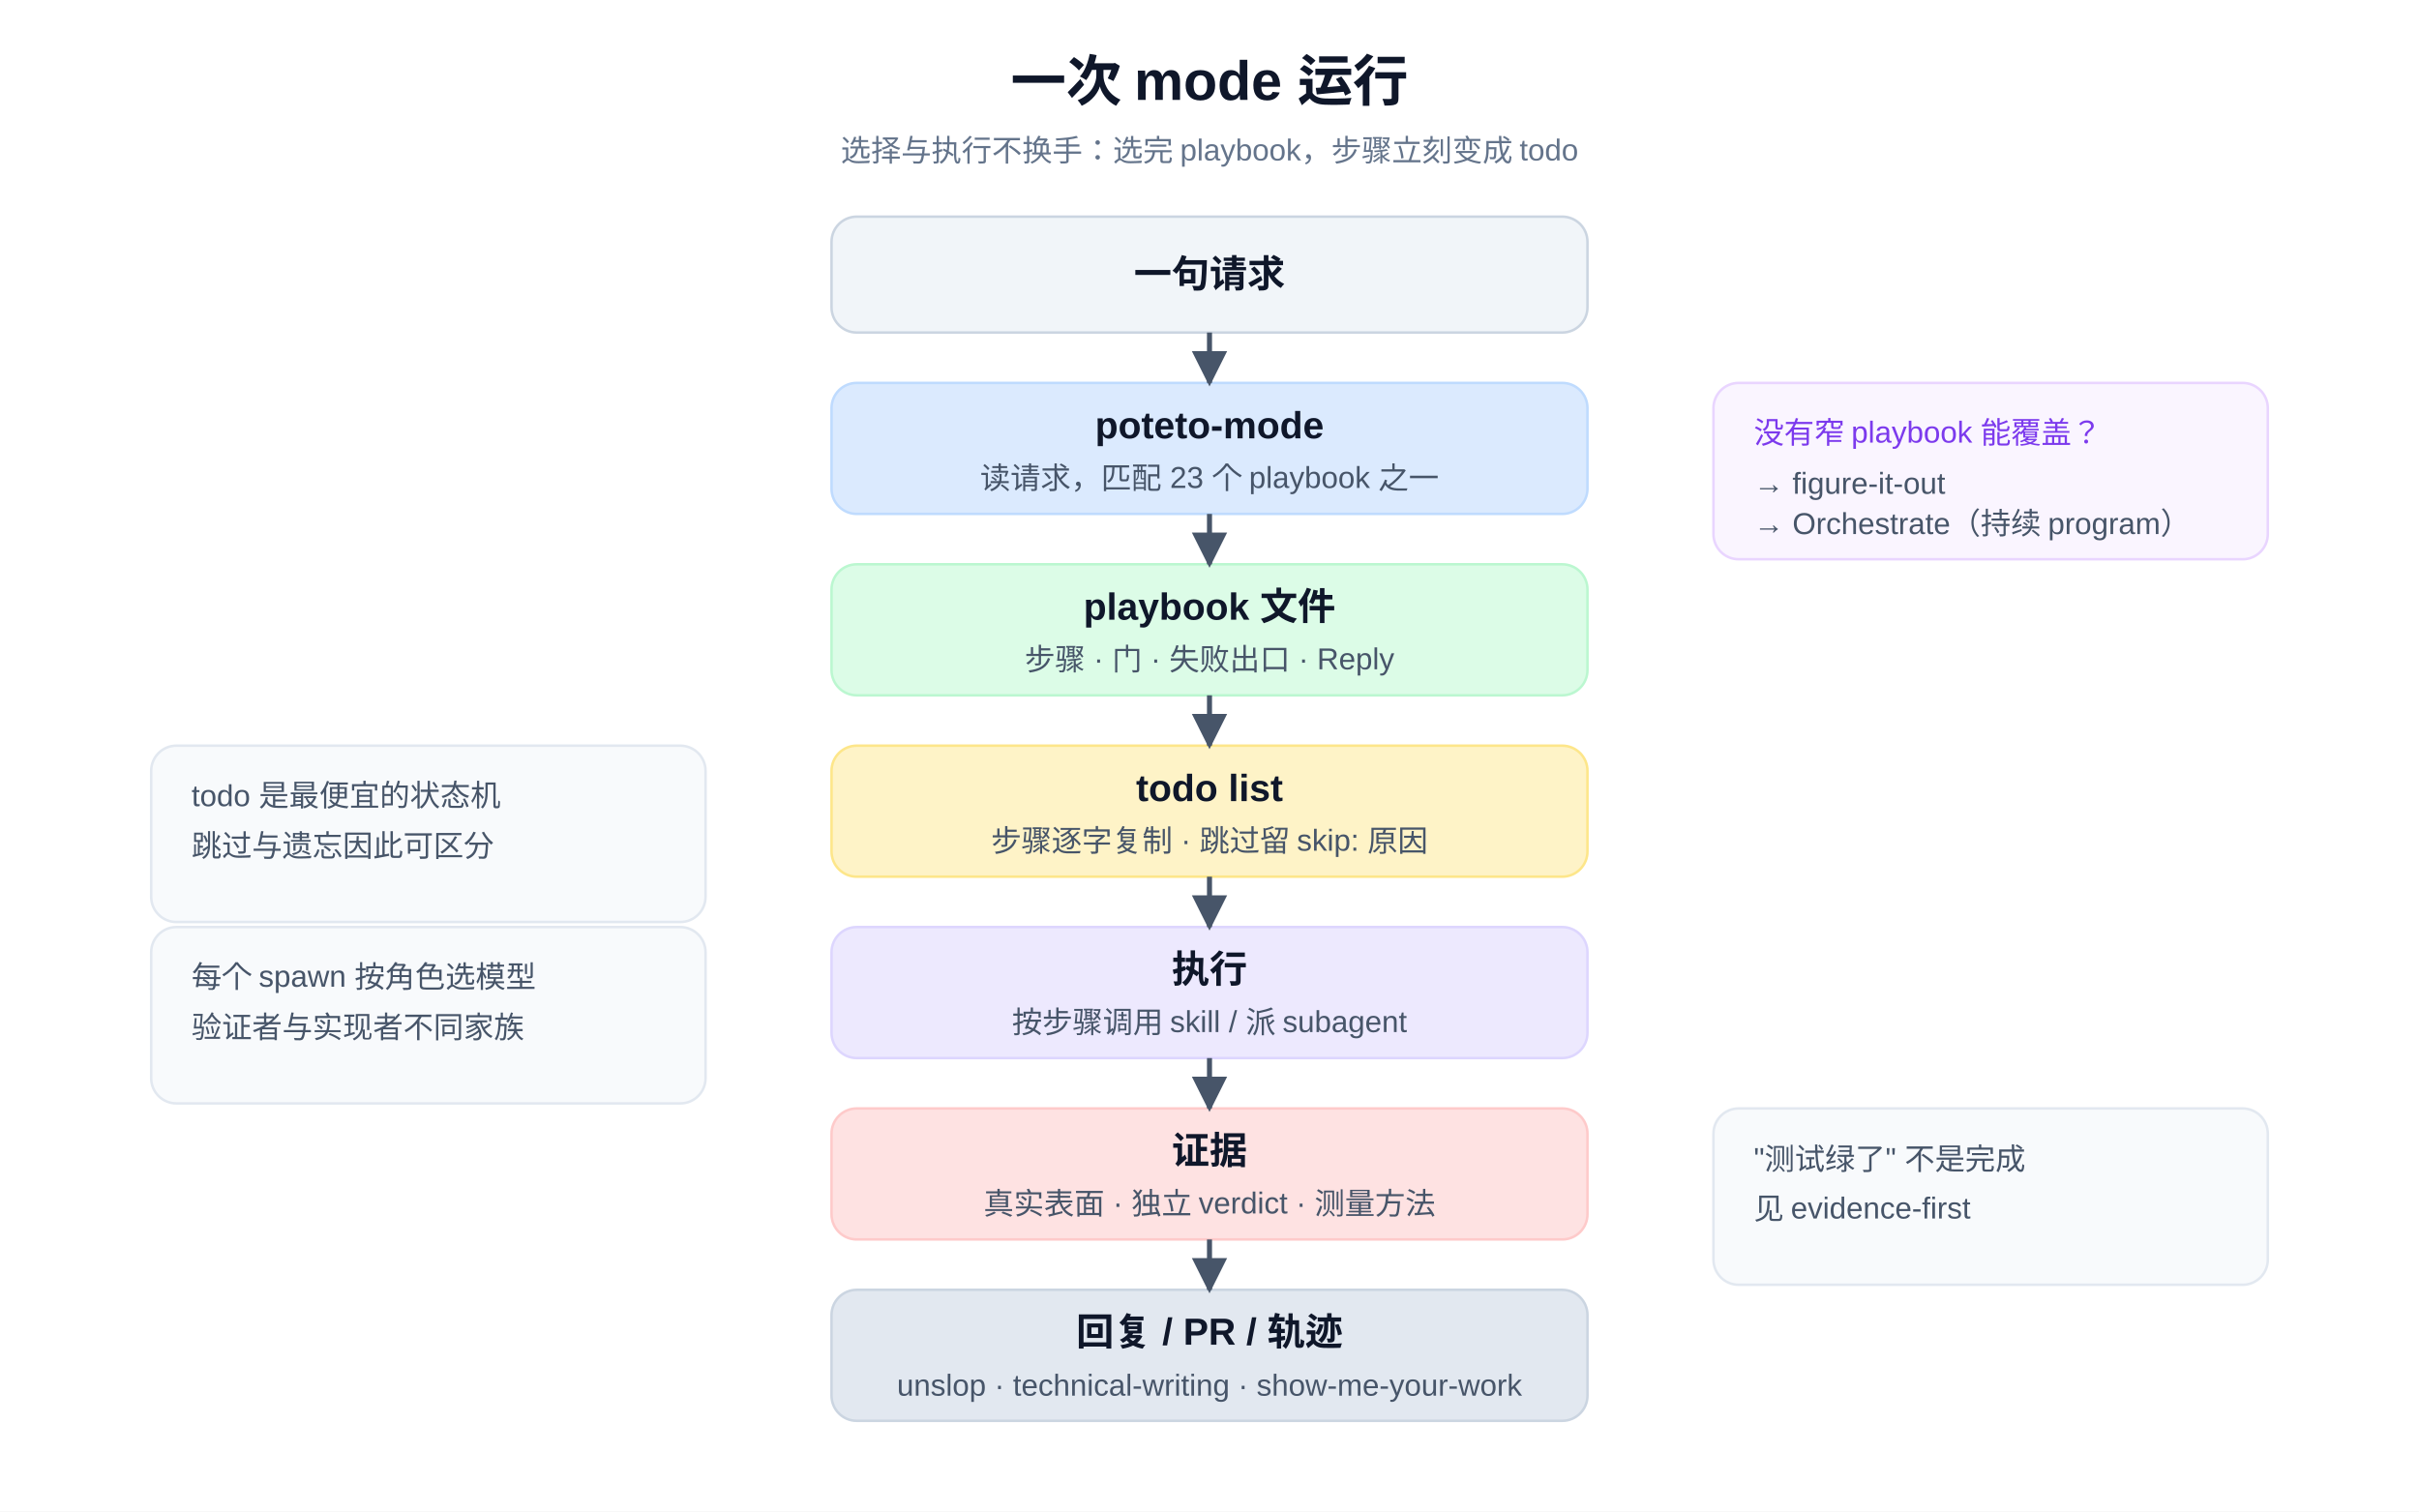
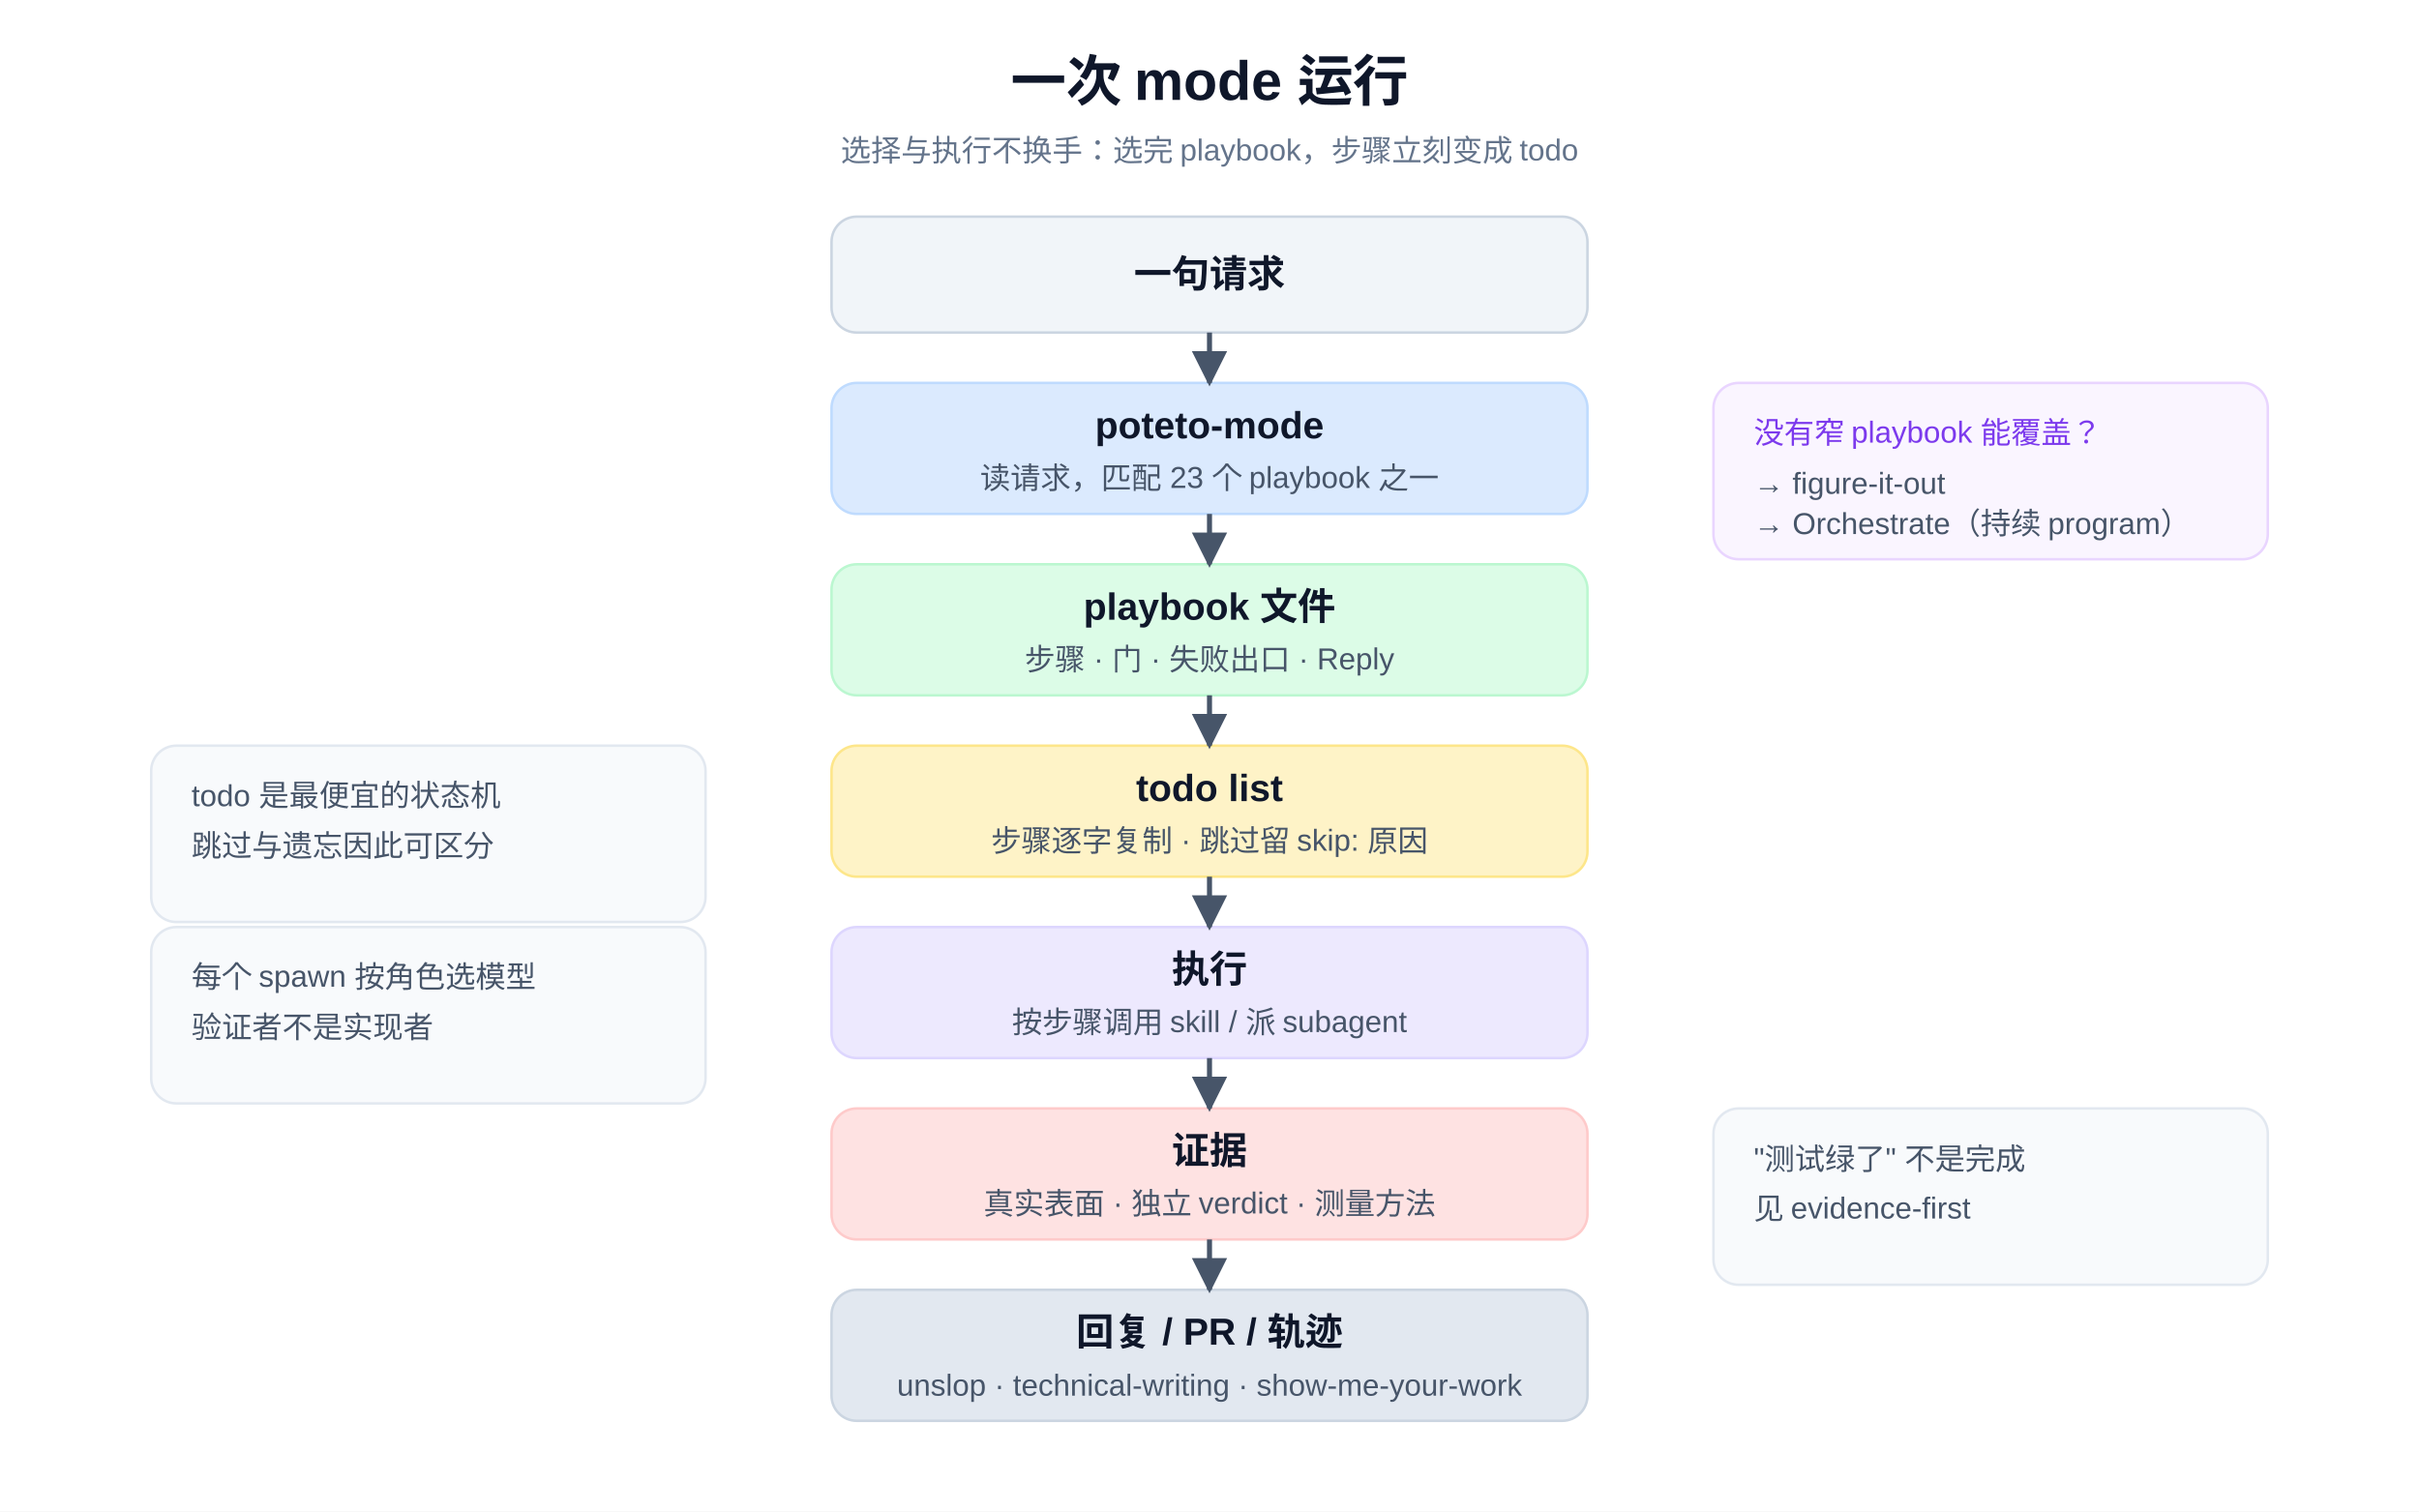
<svg xmlns="http://www.w3.org/2000/svg" viewBox="0 0 960 600" width="960" height="600" role="img" aria-label="请求如何经过 mode 进入 playbook">
  <defs>
    <marker id="arrow" viewBox="0 0 10 10" refX="9" refY="5" markerWidth="7" markerHeight="7" orient="auto-start-reverse">
      <path d="M 0 0 L 10 5 L 0 10 z" fill="#475569" />
    </marker>
    <style>
      .t { font-family: -apple-system, "PingFang SC", "Helvetica Neue", Arial, sans-serif; }
      .h { font-size: 22px; font-weight: 700; fill: #0f172a; }
      .s { font-size: 12px; fill: #64748b; }
      .bt { font-size: 15px; font-weight: 700; fill: #0f172a; }
      .bs { font-size: 12px; fill: #475569; }
      .side { font-size: 12px; fill: #7c3aed; }
    </style>
  </defs>
  <rect width="960" height="600" fill="#ffffff" />
  <text x="480" y="40" text-anchor="middle" class="t h">一次 mode 运行</text>
  <text x="480" y="64" text-anchor="middle" class="t s">选择与执行不换手：选完 playbook，步骤立刻变成 todo</text>
  <rect x="330" y="86" width="300" height="46" rx="10" fill="#f1f5f9" stroke="#cbd5e1" />
  <text x="480" y="114" text-anchor="middle" class="t bt">一句请求</text>
  <rect x="330" y="152" width="300" height="52" rx="10" fill="#dbeafe" stroke="#bfdbfe" />
  <text x="480" y="174" text-anchor="middle" class="t bt">poteto-mode</text>
  <text x="480" y="194" text-anchor="middle" class="t bs">读请求，匹配 23 个 playbook 之一</text>
  <rect x="330" y="224" width="300" height="52" rx="10" fill="#dcfce7" stroke="#bbf7d0" />
  <text x="480" y="246" text-anchor="middle" class="t bt">playbook 文件</text>
  <text x="480" y="266" text-anchor="middle" class="t bs">步骤 · 门 · 失败出口 · Reply</text>
  <rect x="330" y="296" width="300" height="52" rx="10" fill="#fef3c7" stroke="#fde68a" />
  <text x="480" y="318" text-anchor="middle" class="t bt">todo list</text>
  <text x="480" y="338" text-anchor="middle" class="t bs">步骤逐字复制 · 跳过留 skip: 原因</text>
  <rect x="330" y="368" width="300" height="52" rx="10" fill="#ede9fe" stroke="#ddd6fe" />
  <text x="480" y="390" text-anchor="middle" class="t bt">执行</text>
  <text x="480" y="410" text-anchor="middle" class="t bs">按步骤调用 skill / 派 subagent</text>
  <rect x="330" y="440" width="300" height="52" rx="10" fill="#fee2e2" stroke="#fecaca" />
  <text x="480" y="462" text-anchor="middle" class="t bt">证据</text>
  <text x="480" y="482" text-anchor="middle" class="t bs">真实表面 · 独立 verdict · 测量方法</text>
  <rect x="330" y="512" width="300" height="52" rx="10" fill="#e2e8f0" stroke="#cbd5e1" />
  <text x="480" y="534" text-anchor="middle" class="t bt">回复 / PR / 轨迹</text>
  <text x="480" y="554" text-anchor="middle" class="t bs">unslop · technical-writing · show-me-your-work</text>
  <line x1="480" y1="132" x2="480" y2="152" stroke="#475569" stroke-width="2" marker-end="url(#arrow)" />
  <line x1="480" y1="204" x2="480" y2="224" stroke="#475569" stroke-width="2" marker-end="url(#arrow)" />
  <line x1="480" y1="276" x2="480" y2="296" stroke="#475569" stroke-width="2" marker-end="url(#arrow)" />
  <line x1="480" y1="348" x2="480" y2="368" stroke="#475569" stroke-width="2" marker-end="url(#arrow)" />
  <line x1="480" y1="420" x2="480" y2="440" stroke="#475569" stroke-width="2" marker-end="url(#arrow)" />
  <line x1="480" y1="492" x2="480" y2="512" stroke="#475569" stroke-width="2" marker-end="url(#arrow)" />
  <rect x="680" y="152" width="220" height="70" rx="10" fill="#faf5ff" stroke="#e9d5ff" />
  <text x="696" y="176" class="t side">没有窄 playbook 能覆盖？</text>
  <text x="696" y="196" class="t bs">→ figure-it-out</text>
  <text x="696" y="212" class="t bs">→ Orchestrate（持续 program）</text>
  <rect x="60" y="296" width="220" height="70" rx="10" fill="#f8fafc" stroke="#e2e8f0" />
  <text x="76" y="320" class="t bs">todo 是最便宜的状态机</text>
  <text x="76" y="340" class="t bs">跳过与遗忘因此可区分</text>
  <rect x="60" y="368" width="220" height="70" rx="10" fill="#f8fafc" stroke="#e2e8f0" />
  <text x="76" y="392" class="t bs">每个 spawn 按角色选模型</text>
-   <text x="76" y="412" class="t bs">验证者与实现者不同家族</text>
+   <text x="76" y="412" class="t bs">验证者不是实现者</text>
  <rect x="680" y="440" width="220" height="70" rx="10" fill="#f8fafc" stroke="#e2e8f0" />
  <text x="696" y="464" class="t bs">"测试绿了" 不是完成</text>
  <text x="696" y="484" class="t bs">见 evidence-first</text>
</svg>
